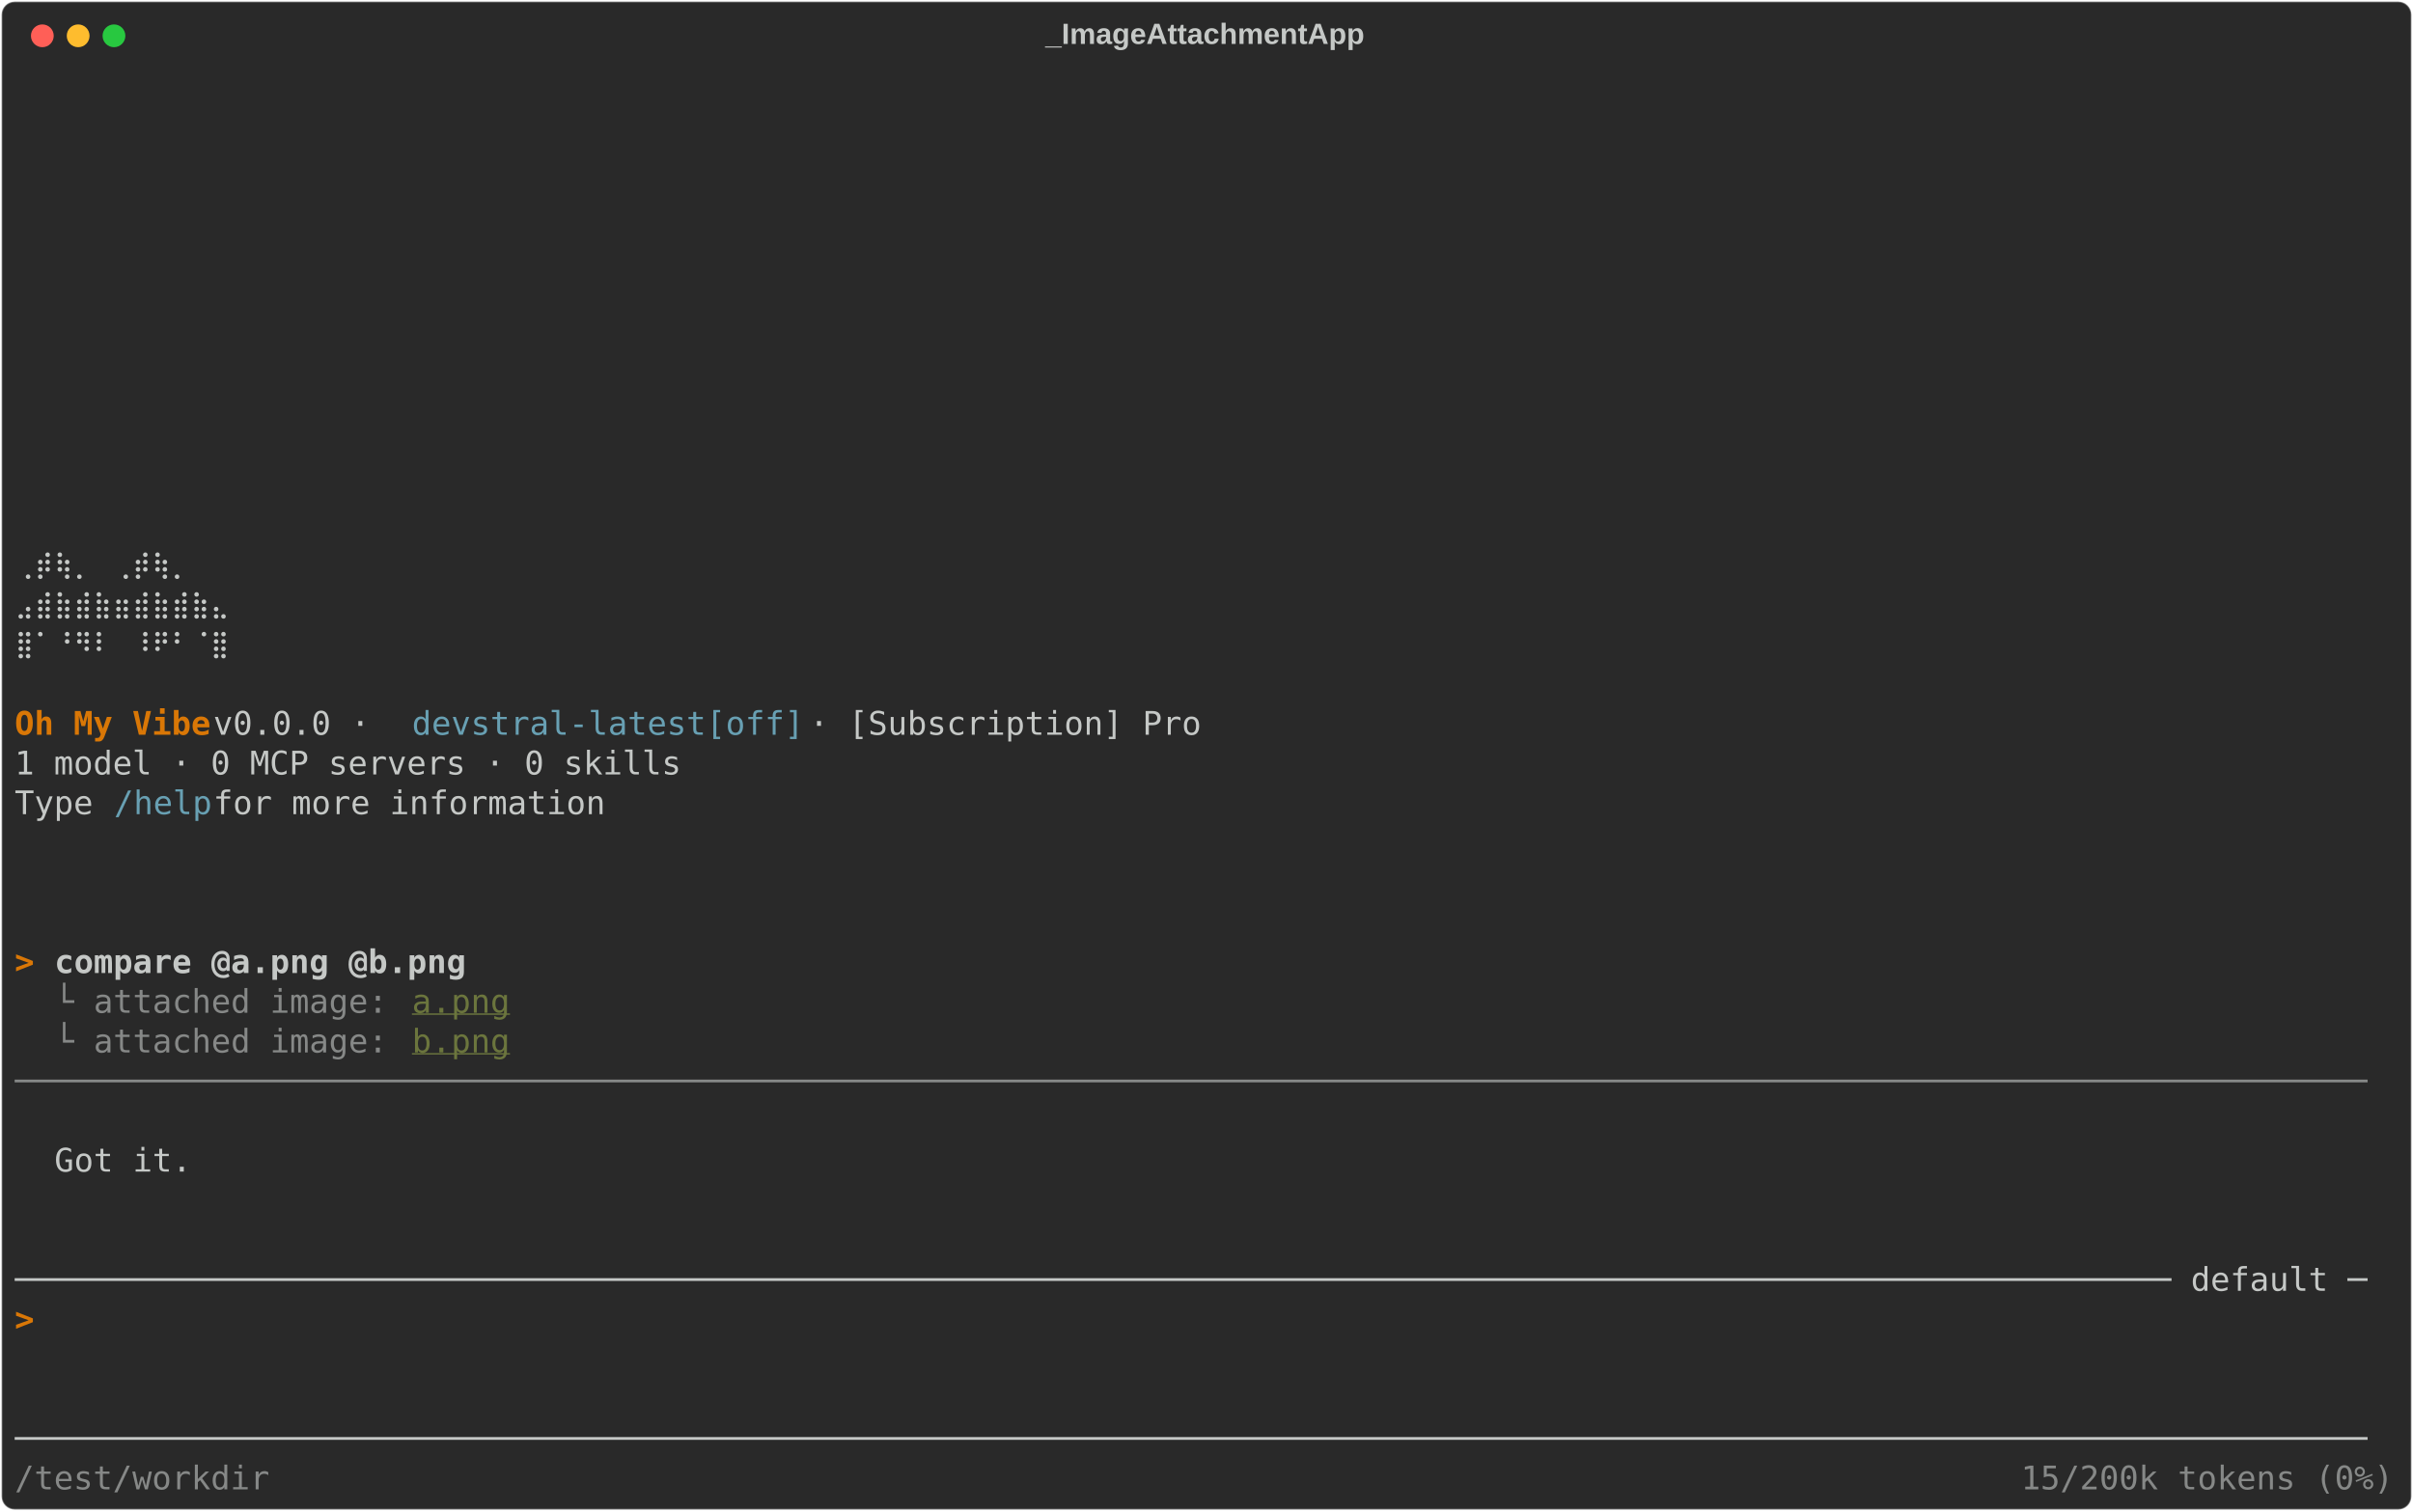
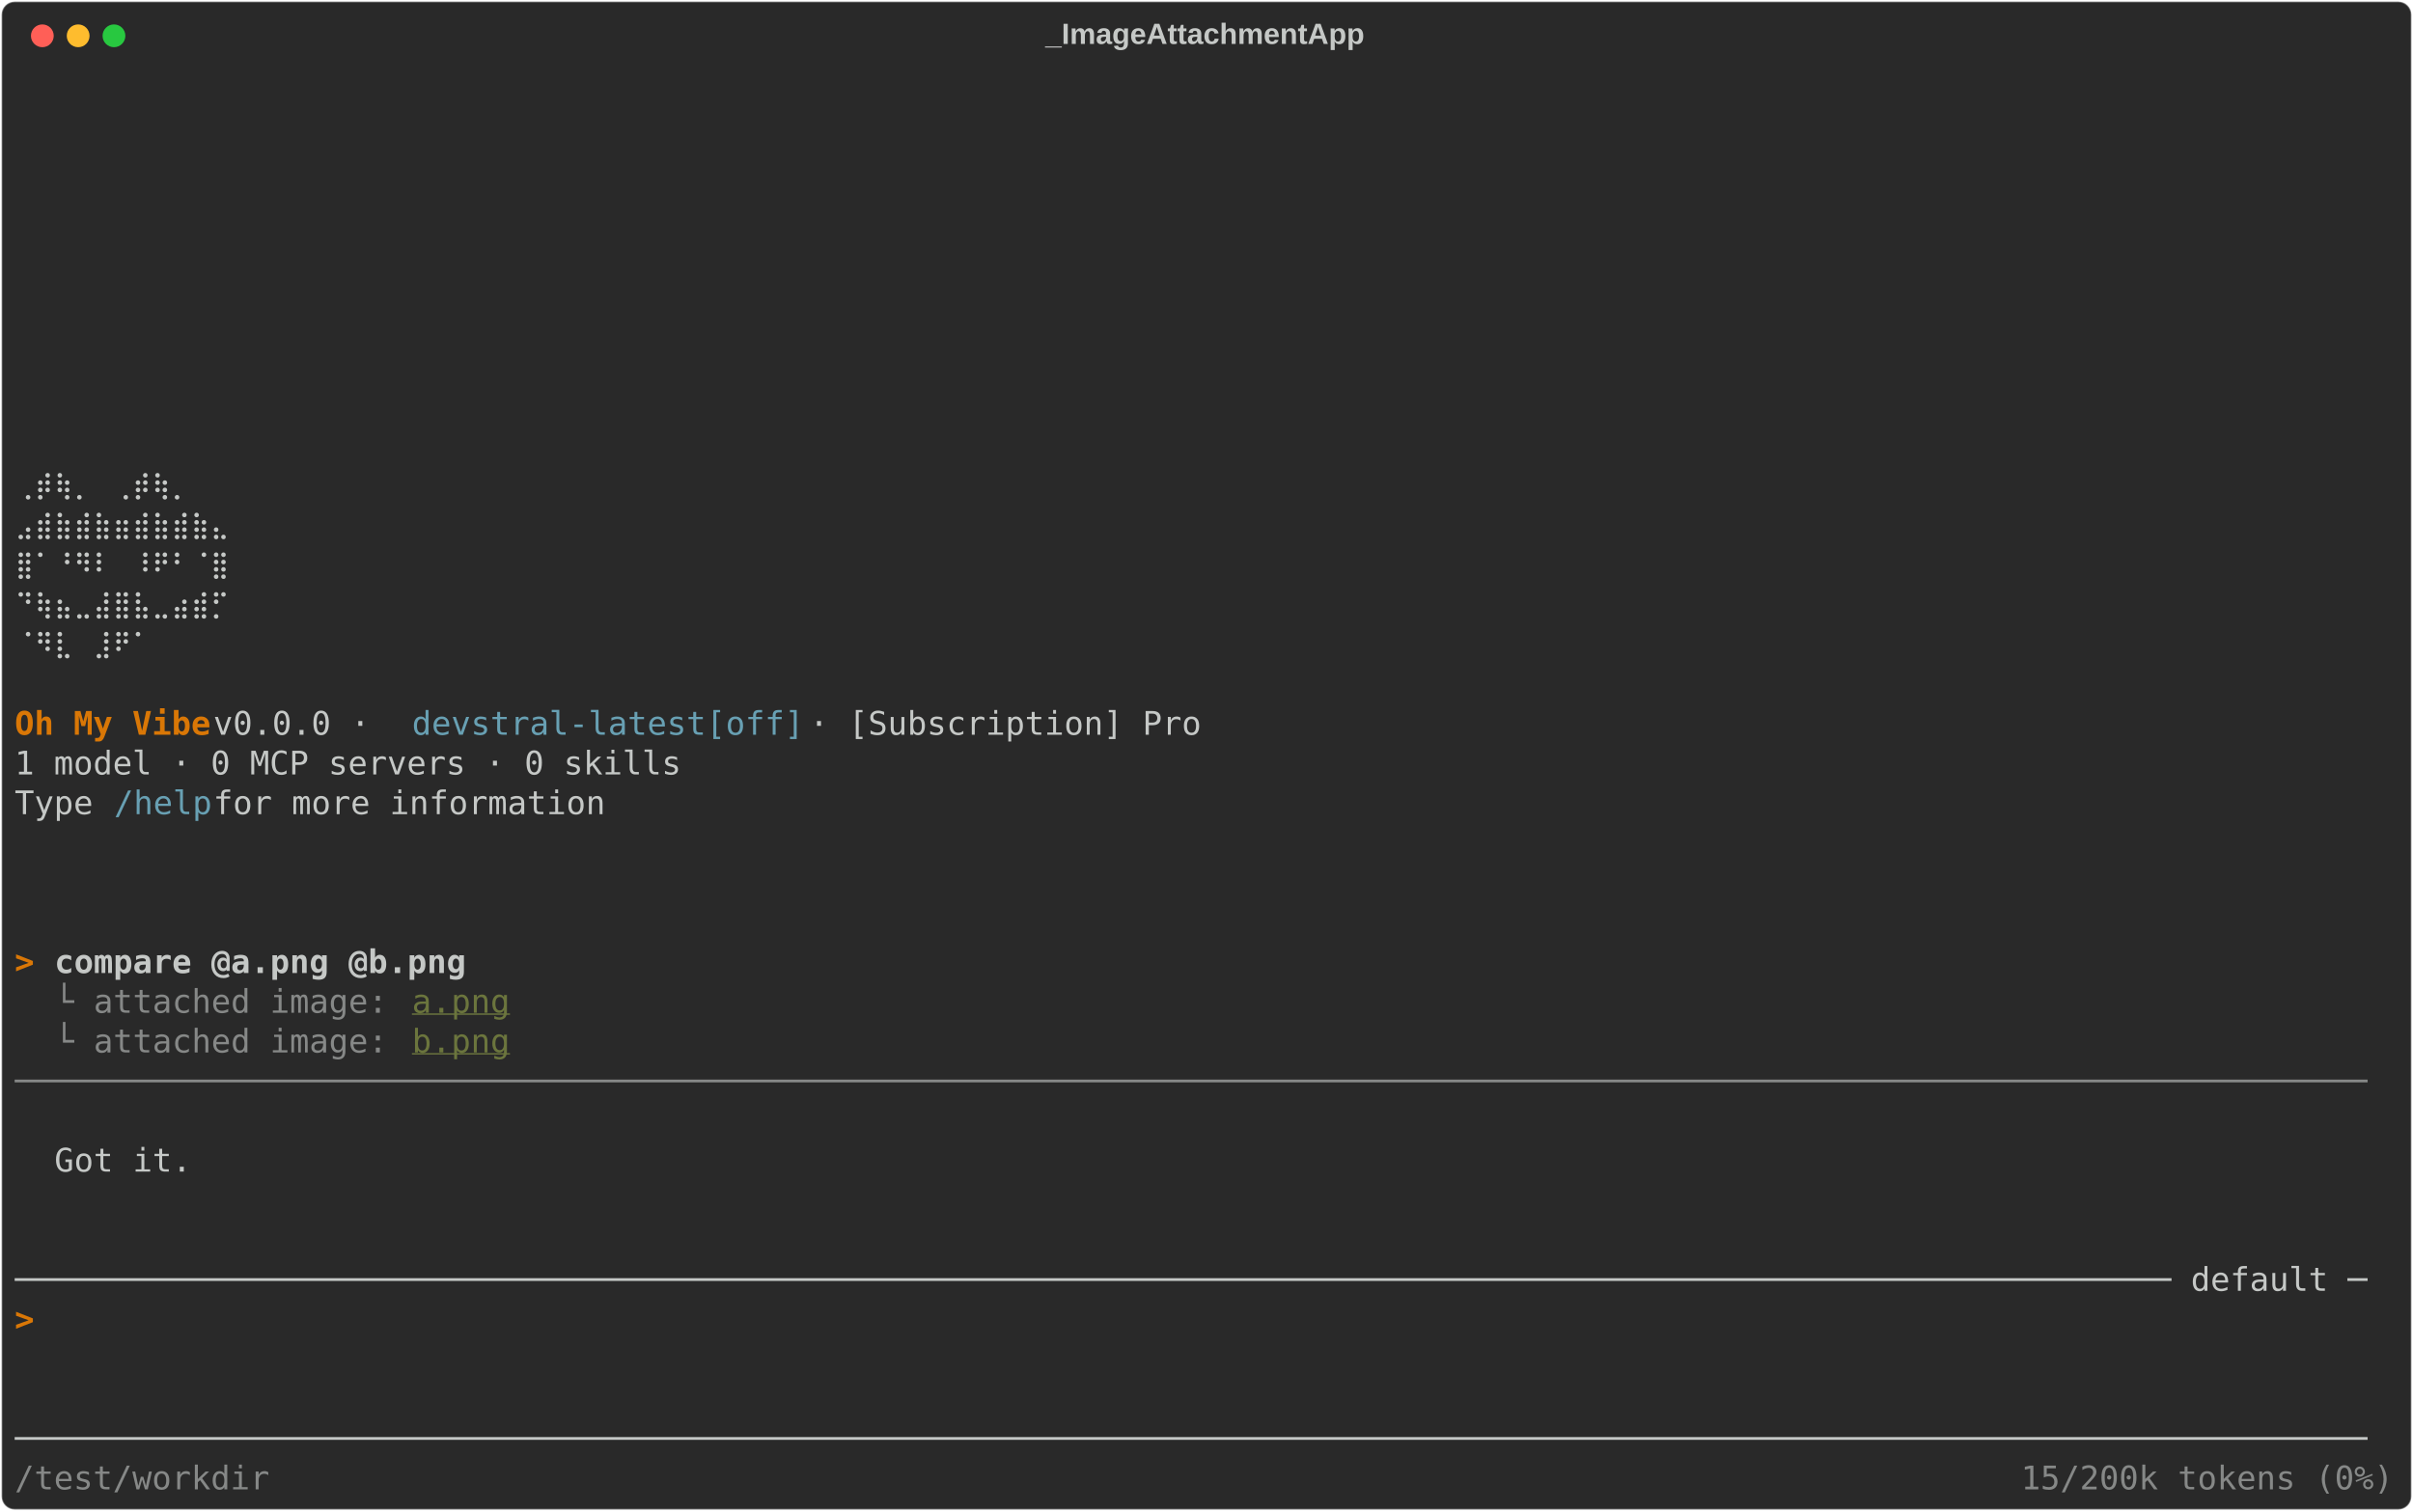
<svg xmlns="http://www.w3.org/2000/svg" class="rich-terminal" viewBox="0 0 1482 928.4">
  <style>

    @font-face {
        font-family: "Fira Code";
        src: local("FiraCode-Regular"),
                url("https://cdnjs.cloudflare.com/ajax/libs/firacode/6.2.0/woff2/FiraCode-Regular.woff2") format("woff2"),
                url("https://cdnjs.cloudflare.com/ajax/libs/firacode/6.2.0/woff/FiraCode-Regular.woff") format("woff");
        font-style: normal;
        font-weight: 400;
    }
    @font-face {
        font-family: "Fira Code";
        src: local("FiraCode-Bold"),
                url("https://cdnjs.cloudflare.com/ajax/libs/firacode/6.2.0/woff2/FiraCode-Bold.woff2") format("woff2"),
                url("https://cdnjs.cloudflare.com/ajax/libs/firacode/6.2.0/woff/FiraCode-Bold.woff") format("woff");
        font-style: bold;
        font-weight: 700;
    }

    .terminal-matrix {
        font-family: Fira Code, monospace;
        font-size: 20px;
        line-height: 24.4px;
        font-variant-east-asian: full-width;
    }

    .terminal-title {
        font-size: 18px;
        font-weight: bold;
        font-family: arial;
    }

    .terminal-r1 { fill: #c5c8c6 }
.terminal-r2 { fill: #d97706;font-weight: bold }
.terminal-r3 { fill: #68a0b3 }
.terminal-r4 { fill: #c5c8c6;font-weight: bold }
.terminal-r5 { fill: #868887 }
.terminal-r6 { fill: #6b753d;text-decoration: underline; }
    </style>
  <defs>
    <clipPath id="terminal-clip-terminal">
      <rect x="0" y="0" width="1463.0" height="877.4" />
    </clipPath>
    <clipPath id="terminal-line-0">
      <rect x="0" y="1.5" width="1464" height="24.65" />
    </clipPath>
    <clipPath id="terminal-line-1">
      <rect x="0" y="25.9" width="1464" height="24.65" />
    </clipPath>
    <clipPath id="terminal-line-2">
      <rect x="0" y="50.3" width="1464" height="24.65" />
    </clipPath>
    <clipPath id="terminal-line-3">
      <rect x="0" y="74.7" width="1464" height="24.65" />
    </clipPath>
    <clipPath id="terminal-line-4">
      <rect x="0" y="99.1" width="1464" height="24.65" />
    </clipPath>
    <clipPath id="terminal-line-5">
      <rect x="0" y="123.5" width="1464" height="24.65" />
    </clipPath>
    <clipPath id="terminal-line-6">
      <rect x="0" y="147.9" width="1464" height="24.65" />
    </clipPath>
    <clipPath id="terminal-line-7">
      <rect x="0" y="172.3" width="1464" height="24.65" />
    </clipPath>
    <clipPath id="terminal-line-8">
      <rect x="0" y="196.7" width="1464" height="24.65" />
    </clipPath>
    <clipPath id="terminal-line-9">
      <rect x="0" y="221.1" width="1464" height="24.65" />
    </clipPath>
    <clipPath id="terminal-line-10">
      <rect x="0" y="245.5" width="1464" height="24.65" />
    </clipPath>
    <clipPath id="terminal-line-11">
      <rect x="0" y="269.9" width="1464" height="24.65" />
    </clipPath>
    <clipPath id="terminal-line-12">
      <rect x="0" y="294.3" width="1464" height="24.65" />
    </clipPath>
    <clipPath id="terminal-line-13">
      <rect x="0" y="318.7" width="1464" height="24.65" />
    </clipPath>
    <clipPath id="terminal-line-14">
      <rect x="0" y="343.1" width="1464" height="24.65" />
    </clipPath>
    <clipPath id="terminal-line-15">
      <rect x="0" y="367.5" width="1464" height="24.65" />
    </clipPath>
    <clipPath id="terminal-line-16">
      <rect x="0" y="391.9" width="1464" height="24.65" />
    </clipPath>
    <clipPath id="terminal-line-17">
      <rect x="0" y="416.3" width="1464" height="24.65" />
    </clipPath>
    <clipPath id="terminal-line-18">
      <rect x="0" y="440.7" width="1464" height="24.65" />
    </clipPath>
    <clipPath id="terminal-line-19">
      <rect x="0" y="465.1" width="1464" height="24.65" />
    </clipPath>
    <clipPath id="terminal-line-20">
      <rect x="0" y="489.5" width="1464" height="24.65" />
    </clipPath>
    <clipPath id="terminal-line-21">
      <rect x="0" y="513.9" width="1464" height="24.65" />
    </clipPath>
    <clipPath id="terminal-line-22">
      <rect x="0" y="538.3" width="1464" height="24.65" />
    </clipPath>
    <clipPath id="terminal-line-23">
      <rect x="0" y="562.7" width="1464" height="24.65" />
    </clipPath>
    <clipPath id="terminal-line-24">
      <rect x="0" y="587.1" width="1464" height="24.65" />
    </clipPath>
    <clipPath id="terminal-line-25">
      <rect x="0" y="611.5" width="1464" height="24.65" />
    </clipPath>
    <clipPath id="terminal-line-26">
      <rect x="0" y="635.9" width="1464" height="24.65" />
    </clipPath>
    <clipPath id="terminal-line-27">
      <rect x="0" y="660.3" width="1464" height="24.65" />
    </clipPath>
    <clipPath id="terminal-line-28">
      <rect x="0" y="684.7" width="1464" height="24.65" />
    </clipPath>
    <clipPath id="terminal-line-29">
      <rect x="0" y="709.1" width="1464" height="24.65" />
    </clipPath>
    <clipPath id="terminal-line-30">
      <rect x="0" y="733.5" width="1464" height="24.65" />
    </clipPath>
    <clipPath id="terminal-line-31">
      <rect x="0" y="757.9" width="1464" height="24.65" />
    </clipPath>
    <clipPath id="terminal-line-32">
      <rect x="0" y="782.3" width="1464" height="24.65" />
    </clipPath>
    <clipPath id="terminal-line-33">
      <rect x="0" y="806.7" width="1464" height="24.65" />
    </clipPath>
    <clipPath id="terminal-line-34">
      <rect x="0" y="831.1" width="1464" height="24.65" />
    </clipPath>
  </defs>
  <rect fill="#292929" stroke="rgba(255,255,255,0.35)" stroke-width="1" x="1" y="1" width="1480" height="926.4" rx="8" />
  <text class="terminal-title" fill="#c5c8c6" text-anchor="middle" x="740" y="27">_ImageAttachmentApp</text>
  <g transform="translate(26,22)">
    <circle cx="0" cy="0" r="7" fill="#ff5f57" />
    <circle cx="22" cy="0" r="7" fill="#febc2e" />
    <circle cx="44" cy="0" r="7" fill="#28c840" />
  </g>
  <g transform="translate(9, 41)" clip-path="url(#terminal-clip-terminal)">
    <g class="terminal-matrix">
      <text class="terminal-r1" x="1464" y="20" textLength="12.2" clip-path="url(#terminal-line-0)">
</text>
      <text class="terminal-r1" x="1464" y="44.4" textLength="12.2" clip-path="url(#terminal-line-1)">
</text>
      <text class="terminal-r1" x="1464" y="68.8" textLength="12.2" clip-path="url(#terminal-line-2)">
</text>
      <text class="terminal-r1" x="1464" y="93.2" textLength="12.2" clip-path="url(#terminal-line-3)">
</text>
      <text class="terminal-r1" x="1464" y="117.6" textLength="12.2" clip-path="url(#terminal-line-4)">
</text>
      <text class="terminal-r1" x="1464" y="142" textLength="12.2" clip-path="url(#terminal-line-5)">
</text>
      <text class="terminal-r1" x="1464" y="166.4" textLength="12.2" clip-path="url(#terminal-line-6)">
</text>
      <text class="terminal-r1" x="1464" y="190.8" textLength="12.2" clip-path="url(#terminal-line-7)">
</text>
      <text class="terminal-r1" x="1464" y="215.2" textLength="12.2" clip-path="url(#terminal-line-8)">
</text>
      <text class="terminal-r1" x="1464" y="239.6" textLength="12.2" clip-path="url(#terminal-line-9)">
</text>
+       <text class="terminal-r1" x="0" y="264" textLength="146.4" clip-path="url(#terminal-line-10)"> ⢀⡾⢷⡀ ⢀⡾⢷⡀  </text>
      <text class="terminal-r1" x="1464" y="264" textLength="12.2" clip-path="url(#terminal-line-10)">
</text>
+       <text class="terminal-r1" x="0" y="288.4" textLength="146.4" clip-path="url(#terminal-line-11)">⣠⣾⣷⣾⣷⣶⣾⣷⣾⣷⣄ </text>
      <text class="terminal-r1" x="1464" y="288.4" textLength="12.2" clip-path="url(#terminal-line-11)">
</text>
-       <text class="terminal-r1" x="0" y="312.8" textLength="146.4" clip-path="url(#terminal-line-12)"> ⢀⡾⢷⡀ ⢀⡾⢷⡀  </text>
+       <text class="terminal-r1" x="0" y="312.8" textLength="146.4" clip-path="url(#terminal-line-12)">⣿⠁⠘⠻⠇ ⠸⠟⠃⠈⣿ </text>
      <text class="terminal-r1" x="1464" y="312.8" textLength="12.2" clip-path="url(#terminal-line-12)">
</text>
-       <text class="terminal-r1" x="0" y="337.2" textLength="146.4" clip-path="url(#terminal-line-13)">⣠⣾⣷⣾⣷⣶⣾⣷⣾⣷⣄ </text>
+       <text class="terminal-r1" x="0" y="337.2" textLength="146.4" clip-path="url(#terminal-line-13)">⠙⢷⣦⣀⣼⣿⣧⣀⣴⣾⡋ </text>
      <text class="terminal-r1" x="1464" y="337.2" textLength="12.2" clip-path="url(#terminal-line-13)">
</text>
-       <text class="terminal-r1" x="0" y="361.6" textLength="146.4" clip-path="url(#terminal-line-14)">⣿⠁⠘⠻⠇ ⠸⠟⠃⠈⣿ </text>
+       <text class="terminal-r1" x="0" y="361.6" textLength="146.4" clip-path="url(#terminal-line-14)">  ⠈⠻⣇ ⣸⠟⠁   </text>
      <text class="terminal-r1" x="1464" y="361.6" textLength="12.2" clip-path="url(#terminal-line-14)">
</text>
      <text class="terminal-r1" x="1464" y="386" textLength="12.2" clip-path="url(#terminal-line-15)">
</text>
      <text class="terminal-r2" x="0" y="410.4" textLength="122" clip-path="url(#terminal-line-16)">Oh My Vibe</text>
      <text class="terminal-r1" x="122" y="410.4" textLength="122" clip-path="url(#terminal-line-16)"> v0.0.0 · </text>
      <text class="terminal-r3" x="244" y="410.4" textLength="244" clip-path="url(#terminal-line-16)">devstral-latest[off]</text>
      <text class="terminal-r1" x="488" y="410.4" textLength="256.2" clip-path="url(#terminal-line-16)"> · [Subscription] Pro</text>
      <text class="terminal-r1" x="1464" y="410.4" textLength="12.2" clip-path="url(#terminal-line-16)">
</text>
      <text class="terminal-r1" x="0" y="434.8" textLength="414.8" clip-path="url(#terminal-line-17)">1 model · 0 MCP servers · 0 skills</text>
      <text class="terminal-r1" x="1464" y="434.8" textLength="12.2" clip-path="url(#terminal-line-17)">
</text>
      <text class="terminal-r1" x="0" y="459.2" textLength="61" clip-path="url(#terminal-line-18)">Type </text>
      <text class="terminal-r3" x="61" y="459.2" textLength="61" clip-path="url(#terminal-line-18)">/help</text>
      <text class="terminal-r1" x="122" y="459.2" textLength="256.2" clip-path="url(#terminal-line-18)"> for more information</text>
      <text class="terminal-r1" x="1464" y="459.2" textLength="12.2" clip-path="url(#terminal-line-18)">
</text>
      <text class="terminal-r1" x="1464" y="483.6" textLength="12.2" clip-path="url(#terminal-line-19)">
</text>
      <text class="terminal-r1" x="1464" y="508" textLength="12.2" clip-path="url(#terminal-line-20)">
</text>
      <text class="terminal-r1" x="1464" y="532.4" textLength="12.2" clip-path="url(#terminal-line-21)">
</text>
      <text class="terminal-r2" x="0" y="556.8" textLength="24.4" clip-path="url(#terminal-line-22)">&gt; </text>
      <text class="terminal-r4" x="24.4" y="556.8" textLength="256.2" clip-path="url(#terminal-line-22)">compare @a.png @b.png</text>
      <text class="terminal-r1" x="1464" y="556.8" textLength="12.2" clip-path="url(#terminal-line-22)">
</text>
      <text class="terminal-r5" x="24.4" y="581.2" textLength="219.6" clip-path="url(#terminal-line-23)">└ attached image: </text>
      <text class="terminal-r6" x="244" y="581.2" textLength="61" clip-path="url(#terminal-line-23)">a.png</text>
      <text class="terminal-r1" x="1464" y="581.2" textLength="12.2" clip-path="url(#terminal-line-23)">
</text>
      <text class="terminal-r5" x="24.4" y="605.6" textLength="219.6" clip-path="url(#terminal-line-24)">└ attached image: </text>
      <text class="terminal-r6" x="244" y="605.6" textLength="61" clip-path="url(#terminal-line-24)">b.png</text>
      <text class="terminal-r1" x="1464" y="605.6" textLength="12.2" clip-path="url(#terminal-line-24)">
</text>
      <text class="terminal-r5" x="0" y="630" textLength="1464" clip-path="url(#terminal-line-25)">────────────────────────────────────────────────────────────────────────────────────────────────────────────────────────</text>
      <text class="terminal-r1" x="1464" y="630" textLength="12.2" clip-path="url(#terminal-line-25)">
</text>
      <text class="terminal-r1" x="1464" y="654.4" textLength="12.2" clip-path="url(#terminal-line-26)">
</text>
      <text class="terminal-r1" x="24.4" y="678.8" textLength="85.4" clip-path="url(#terminal-line-27)">Got it.</text>
      <text class="terminal-r1" x="1464" y="678.8" textLength="12.2" clip-path="url(#terminal-line-27)">
</text>
      <text class="terminal-r1" x="1464" y="703.2" textLength="12.2" clip-path="url(#terminal-line-28)">
</text>
      <text class="terminal-r1" x="1464" y="727.6" textLength="12.2" clip-path="url(#terminal-line-29)">
</text>
      <text class="terminal-r1" x="0" y="752" textLength="1464" clip-path="url(#terminal-line-30)">────────────────────────────────────────────────────────────────────────────────────────────────────────────── default ─</text>
      <text class="terminal-r1" x="1464" y="752" textLength="12.2" clip-path="url(#terminal-line-30)">
</text>
      <text class="terminal-r2" x="0" y="776.4" textLength="12.2" clip-path="url(#terminal-line-31)">&gt;</text>
      <text class="terminal-r1" x="1464" y="776.4" textLength="12.2" clip-path="url(#terminal-line-31)">
</text>
      <text class="terminal-r1" x="1464" y="800.8" textLength="12.2" clip-path="url(#terminal-line-32)">
</text>
      <text class="terminal-r1" x="1464" y="825.2" textLength="12.2" clip-path="url(#terminal-line-33)">
</text>
      <text class="terminal-r1" x="0" y="849.6" textLength="1464" clip-path="url(#terminal-line-34)">────────────────────────────────────────────────────────────────────────────────────────────────────────────────────────</text>
      <text class="terminal-r1" x="1464" y="849.6" textLength="12.2" clip-path="url(#terminal-line-34)">
</text>
      <text class="terminal-r5" x="0" y="874" textLength="158.6" clip-path="url(#terminal-line-35)">/test/workdir</text>
      <text class="terminal-r5" x="1232.2" y="874" textLength="231.8" clip-path="url(#terminal-line-35)">15/200k tokens (0%)</text>
    </g>
  </g>
</svg>
